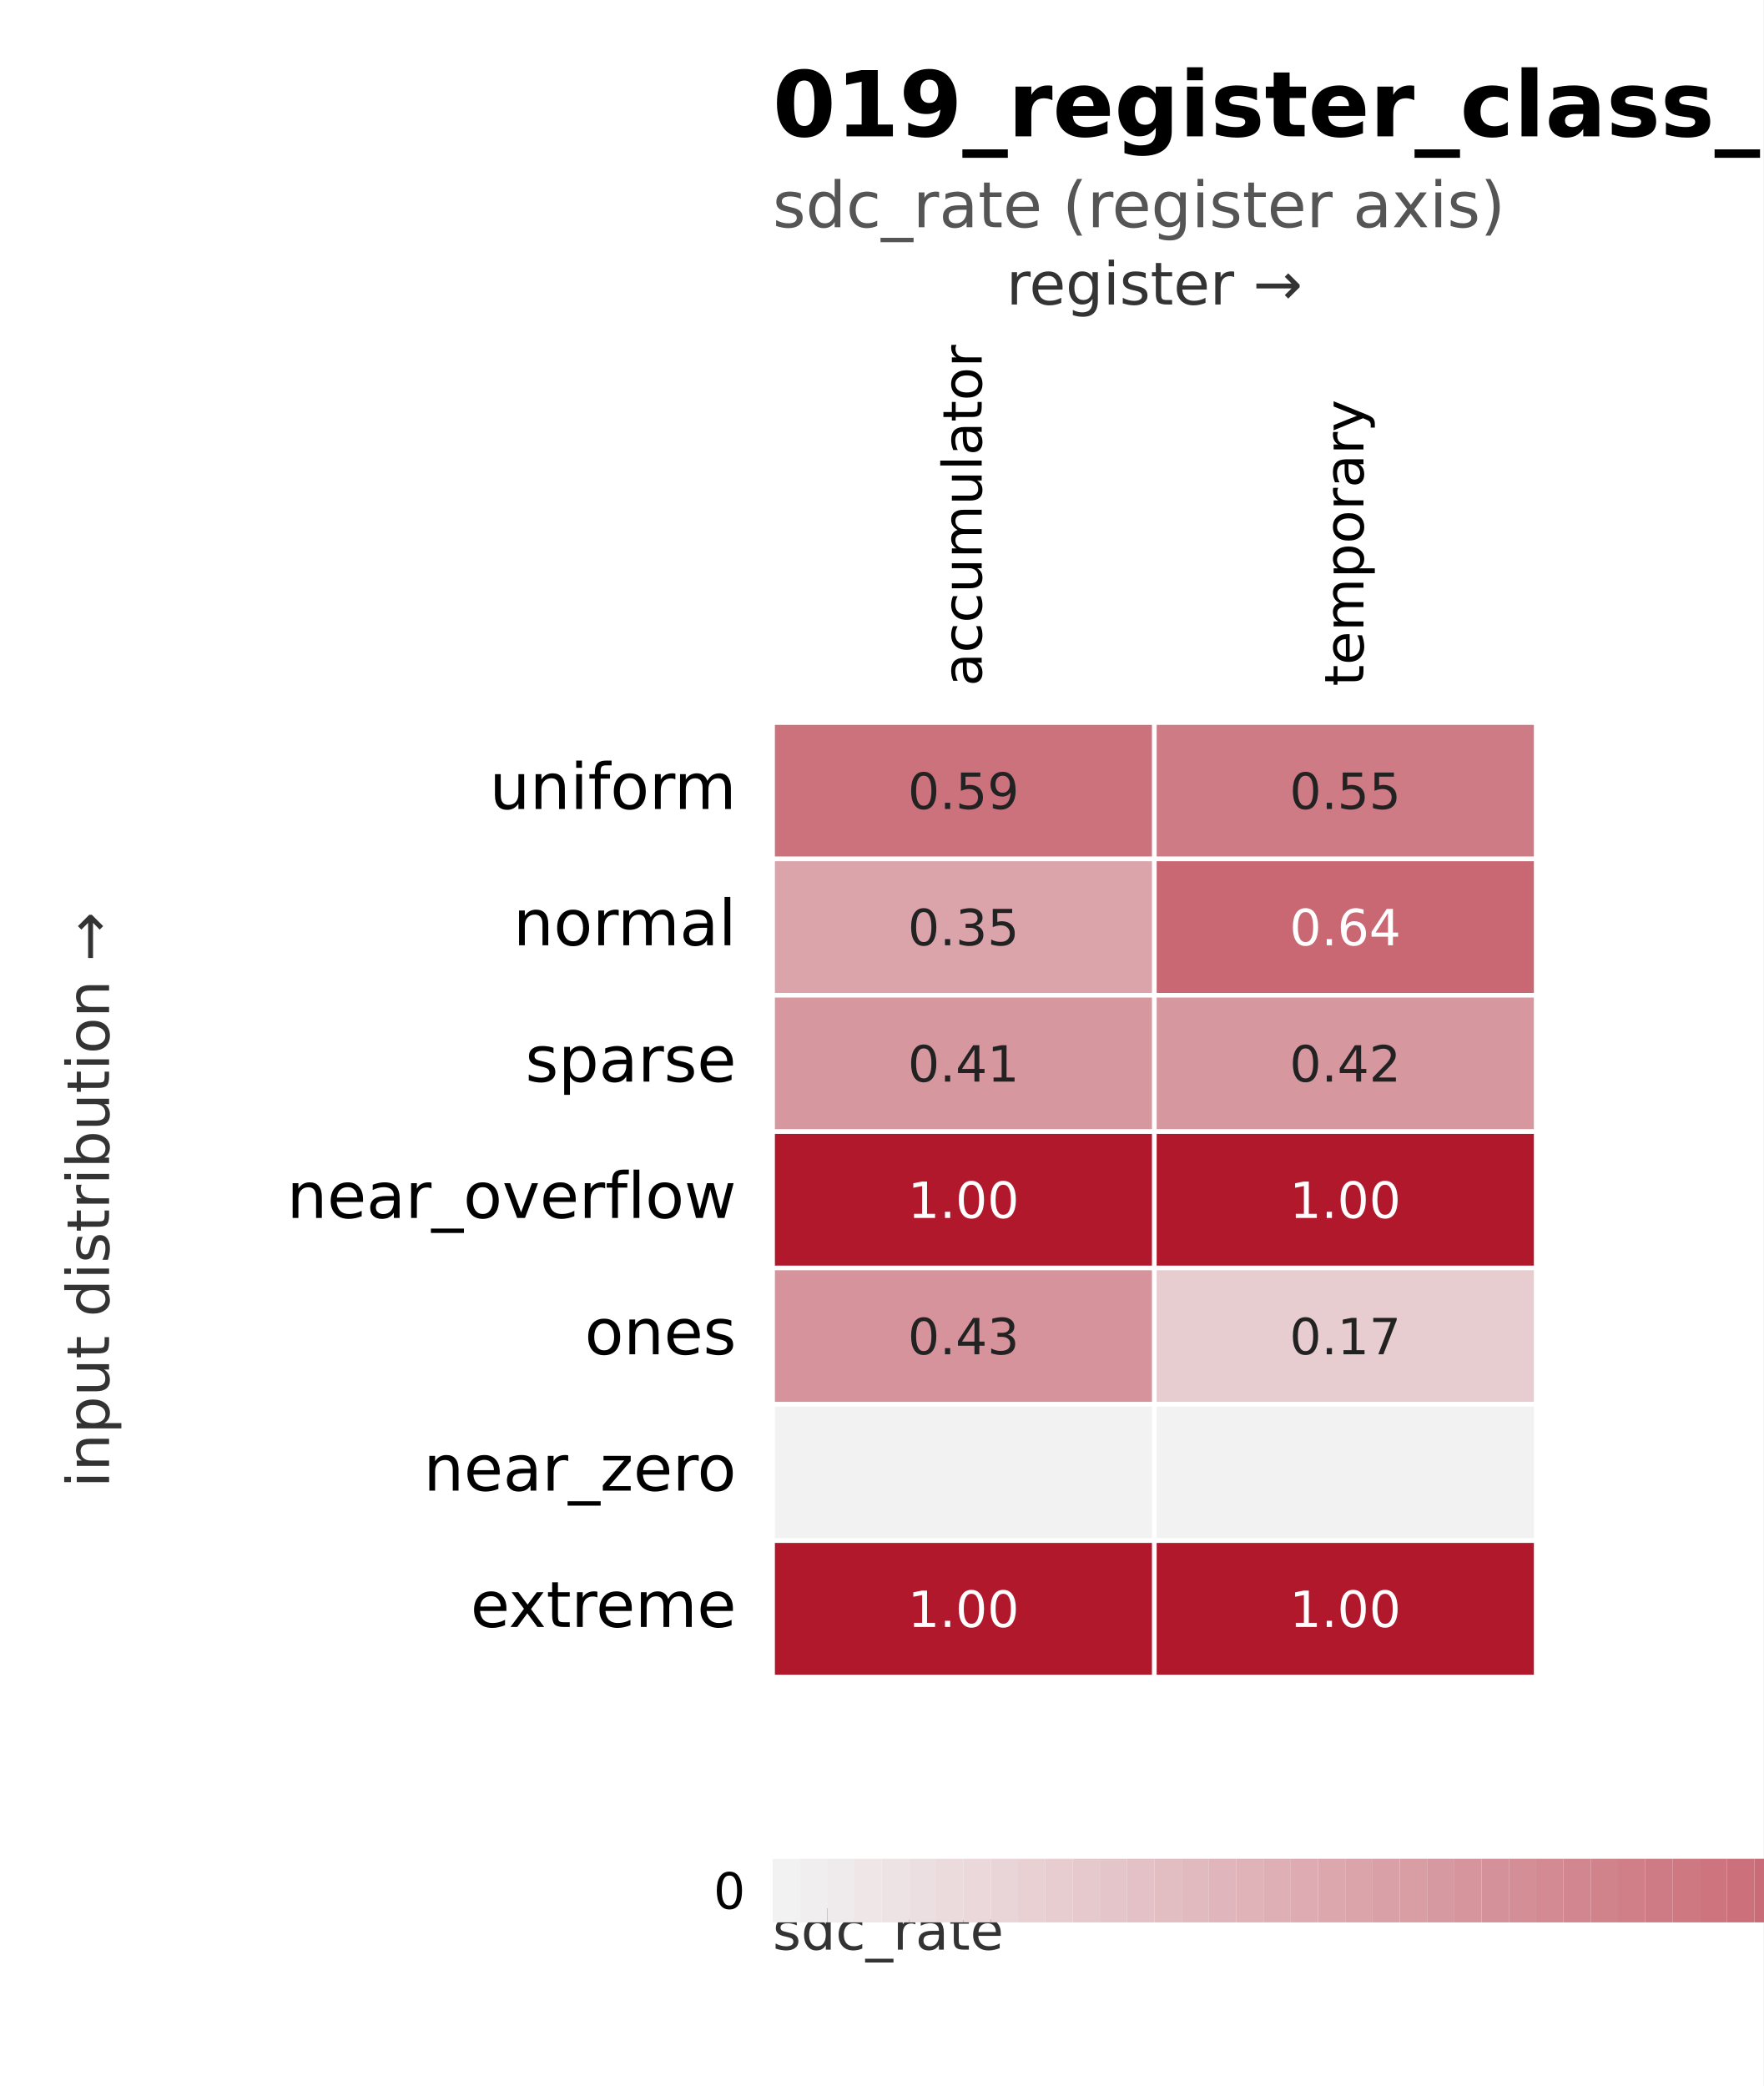
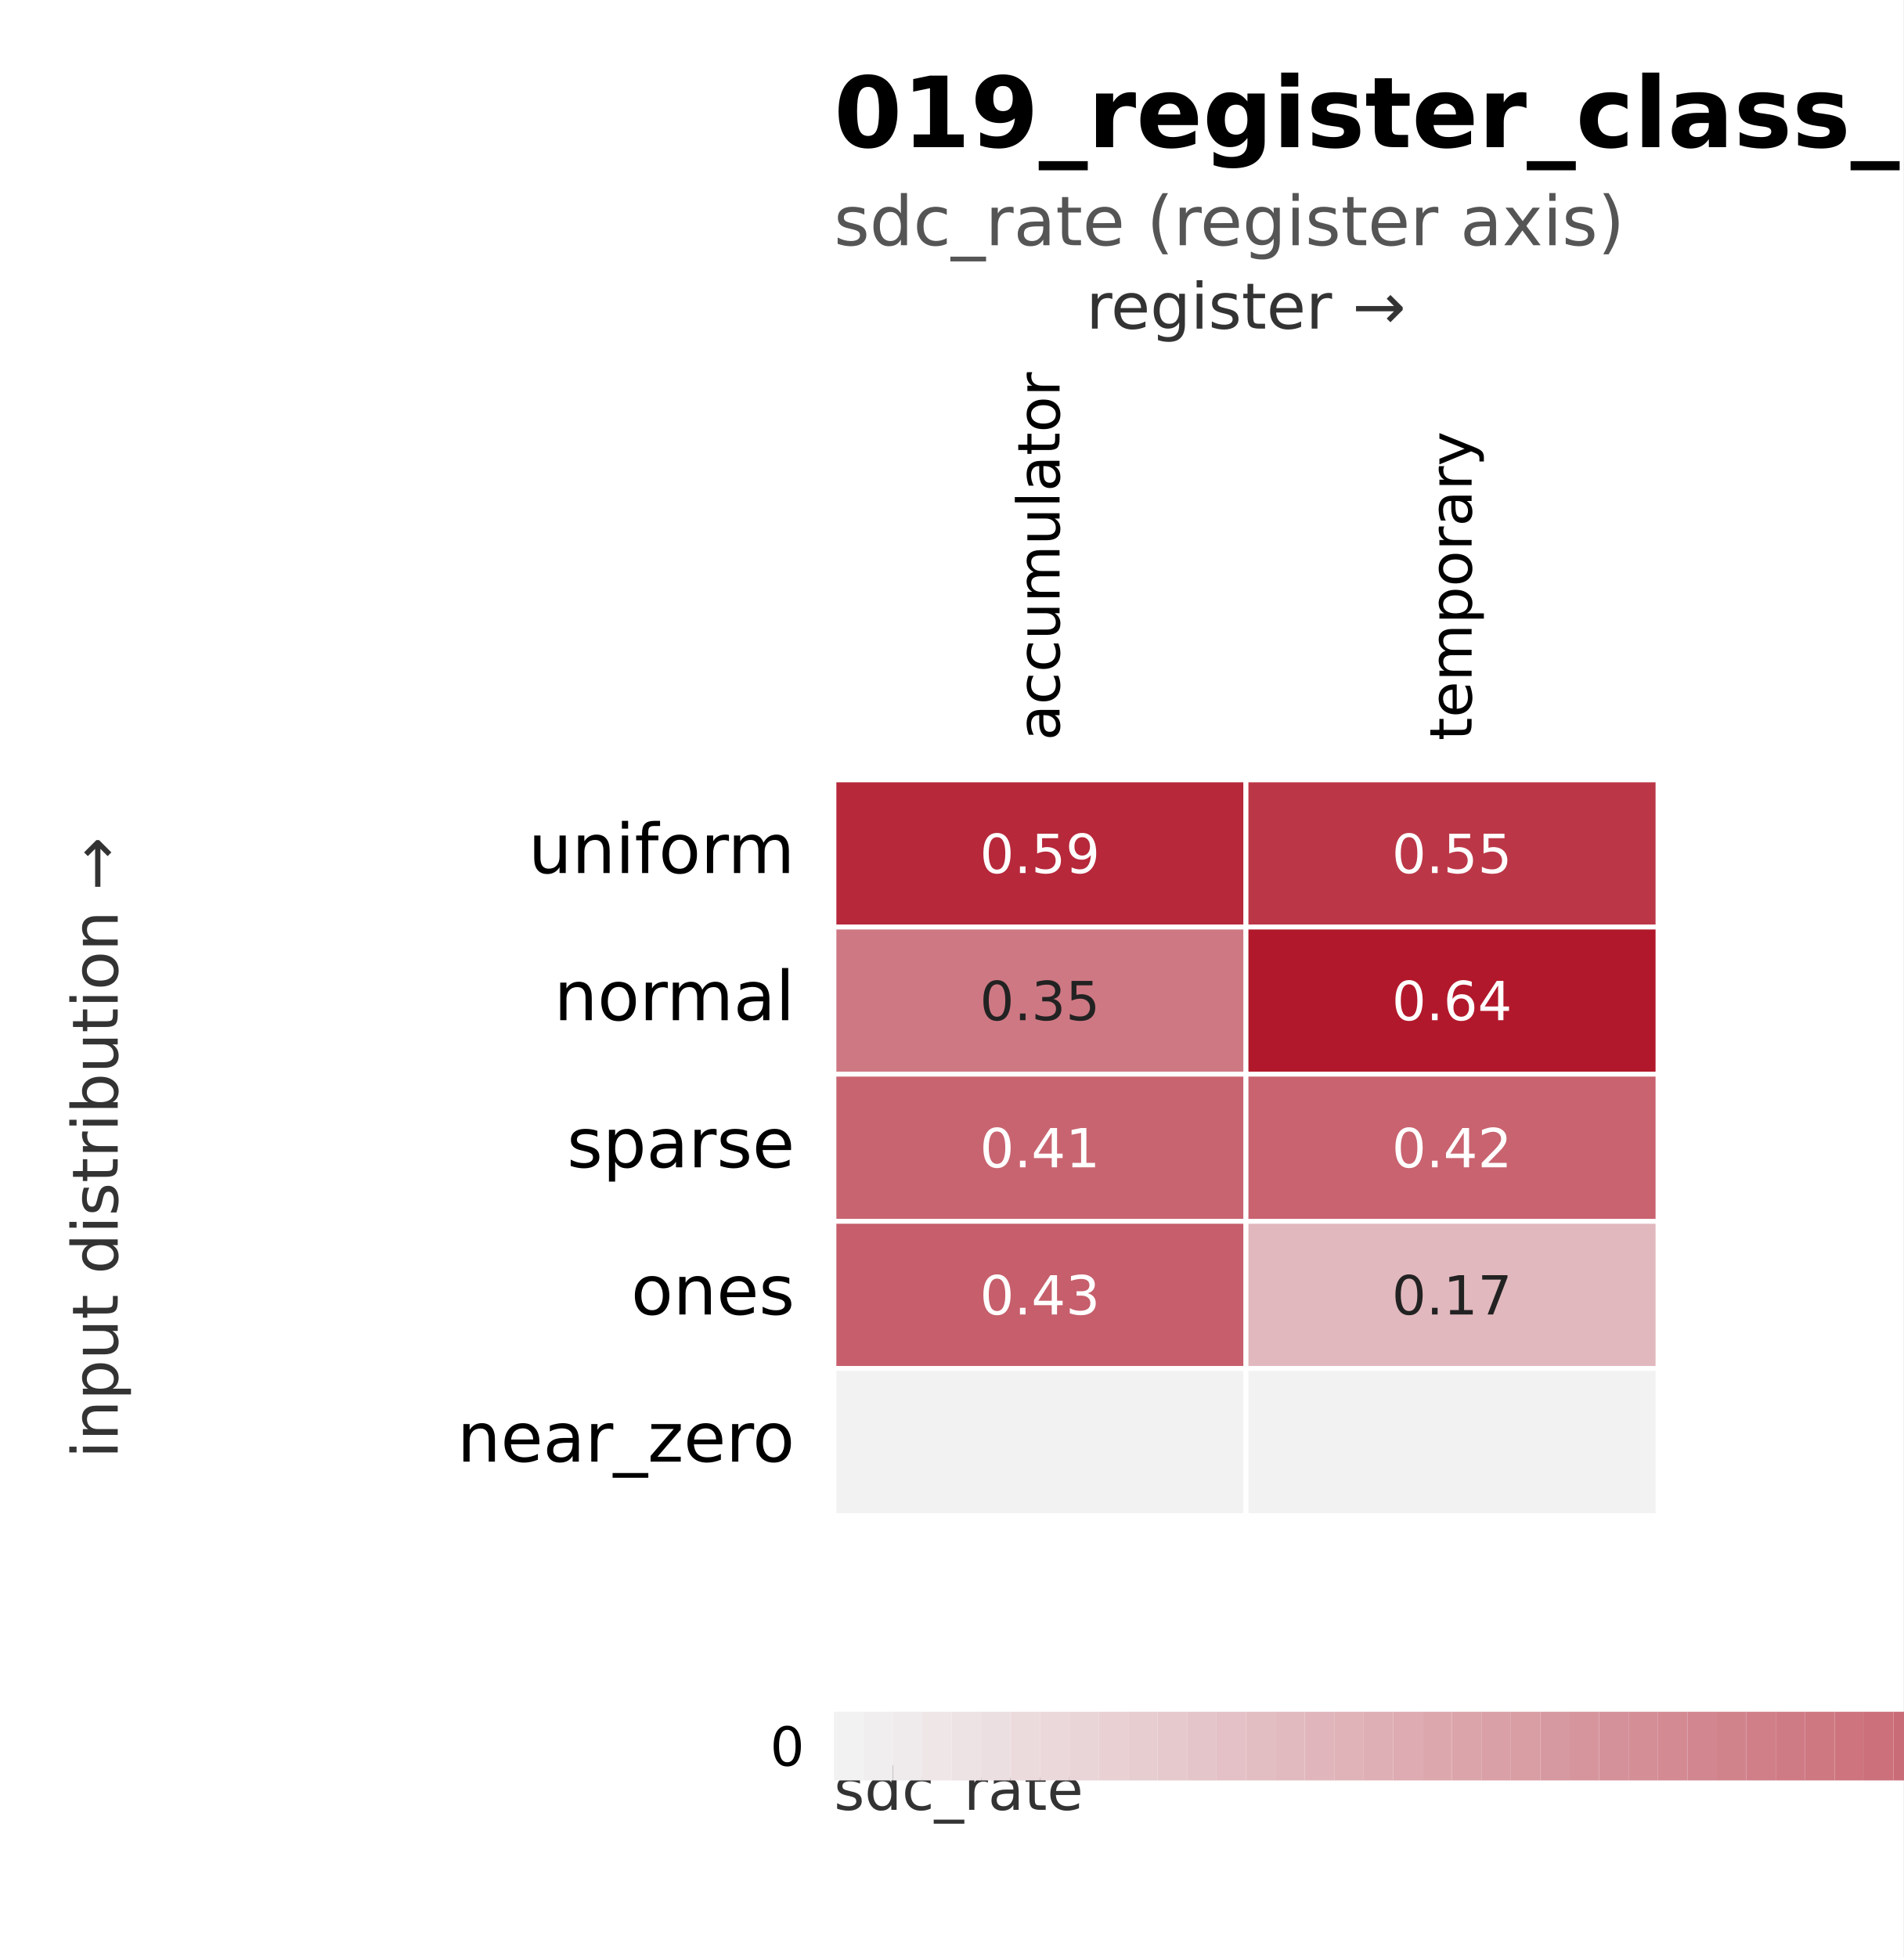
- <svg xmlns="http://www.w3.org/2000/svg" width="388" height="459" font-family="DejaVu Sans, Verdana, sans-serif">
+ <svg xmlns="http://www.w3.org/2000/svg" width="388" height="399" font-family="DejaVu Sans, Verdana, sans-serif">
  <rect width="100%" height="100%" fill="#ffffff" />
  <text x="170" y="30" font-size="20" font-weight="bold">019_register_class_gemm  [L2_1e-6]</text>
  <text x="170" y="50" font-size="14" fill="#555">sdc_rate  (register axis)</text>
  <text x="254" y="67" font-size="13" fill="#333" text-anchor="middle">register →</text>
  <text x="216" y="151" font-size="12" text-anchor="start" transform="rotate(-90 216 151)">accumulator</text>
  <text x="300" y="151" font-size="12" text-anchor="start" transform="rotate(-90 300 151)">temporary</text>
  <text x="162" y="178" font-size="14" text-anchor="end">uniform</text>
-   <rect x="170" y="159" width="84" height="30" fill="#cc727d" stroke="#ffffff" stroke-width="1" />
-   <text x="212" y="178" font-size="11" fill="#222222" text-anchor="middle">0.59</text>
-   <rect x="254" y="159" width="84" height="30" fill="#cf7b85" stroke="#ffffff" stroke-width="1" />
-   <text x="296" y="178" font-size="11" fill="#222222" text-anchor="middle">0.55</text>
+   <rect x="170" y="159" width="84" height="30" fill="#b6283a" stroke="#ffffff" stroke-width="1" />
+   <text x="212" y="178" font-size="11" fill="#ffffff" text-anchor="middle">0.59</text>
+   <rect x="254" y="159" width="84" height="30" fill="#bb3747" stroke="#ffffff" stroke-width="1" />
+   <text x="296" y="178" font-size="11" fill="#ffffff" text-anchor="middle">0.55</text>
  <text x="162" y="208" font-size="14" text-anchor="end">normal</text>
-   <rect x="170" y="189" width="84" height="30" fill="#dba4ab" stroke="#ffffff" stroke-width="1" />
+   <rect x="170" y="189" width="84" height="30" fill="#ce7883" stroke="#ffffff" stroke-width="1" />
  <text x="212" y="208" font-size="11" fill="#222222" text-anchor="middle">0.35</text>
-   <rect x="254" y="189" width="84" height="30" fill="#c96773" stroke="#ffffff" stroke-width="1" />
+   <rect x="254" y="189" width="84" height="30" fill="#b2182b" stroke="#ffffff" stroke-width="1" />
  <text x="296" y="208" font-size="11" fill="#ffffff" text-anchor="middle">0.64</text>
  <text x="162" y="238" font-size="14" text-anchor="end">sparse</text>
-   <rect x="170" y="219" width="84" height="30" fill="#d7979f" stroke="#ffffff" stroke-width="1" />
-   <text x="212" y="238" font-size="11" fill="#222222" text-anchor="middle">0.41</text>
-   <rect x="254" y="219" width="84" height="30" fill="#d7979f" stroke="#ffffff" stroke-width="1" />
-   <text x="296" y="238" font-size="11" fill="#222222" text-anchor="middle">0.42</text>
-   <text x="162" y="268" font-size="14" text-anchor="end">near_overflow</text>
-   <rect x="170" y="249" width="84" height="30" fill="#b2182b" stroke="#ffffff" stroke-width="1" />
-   <text x="212" y="268" font-size="11" fill="#ffffff" text-anchor="middle">1.00</text>
-   <rect x="254" y="249" width="84" height="30" fill="#b2182b" stroke="#ffffff" stroke-width="1" />
-   <text x="296" y="268" font-size="11" fill="#ffffff" text-anchor="middle">1.00</text>
-   <text x="162" y="298" font-size="14" text-anchor="end">ones</text>
-   <rect x="170" y="279" width="84" height="30" fill="#d6939c" stroke="#ffffff" stroke-width="1" />
-   <text x="212" y="298" font-size="11" fill="#222222" text-anchor="middle">0.43</text>
-   <rect x="254" y="279" width="84" height="30" fill="#e7cdd0" stroke="#ffffff" stroke-width="1" />
-   <text x="296" y="298" font-size="11" fill="#222222" text-anchor="middle">0.17</text>
-   <text x="162" y="328" font-size="14" text-anchor="end">near_zero</text>
-   <rect x="170" y="309" width="84" height="30" fill="#f2f2f2" stroke="#ffffff" stroke-width="1" />
-   <rect x="254" y="309" width="84" height="30" fill="#f2f2f2" stroke="#ffffff" stroke-width="1" />
-   <text x="162" y="358" font-size="14" text-anchor="end">extreme</text>
-   <rect x="170" y="339" width="84" height="30" fill="#b2182b" stroke="#ffffff" stroke-width="1" />
-   <text x="212" y="358" font-size="11" fill="#ffffff" text-anchor="middle">1.00</text>
-   <rect x="254" y="339" width="84" height="30" fill="#b2182b" stroke="#ffffff" stroke-width="1" />
-   <text x="296" y="358" font-size="11" fill="#ffffff" text-anchor="middle">1.00</text>
-   <text x="24" y="264" font-size="13" fill="#333" text-anchor="middle" transform="rotate(-90 24 264)">input distribution →</text>
-   <text x="170" y="429" font-size="12" fill="#333">sdc_rate</text>
-   <text x="164" y="420" font-size="11" text-anchor="end">0</text>
-   <rect x="170" y="409" width="6" height="14" fill="#f2f2f2" />
-   <rect x="176" y="409" width="6" height="14" fill="#f0eeee" />
-   <rect x="182" y="409" width="6" height="14" fill="#efeaeb" />
-   <rect x="188" y="409" width="6" height="14" fill="#eee6e7" />
-   <rect x="194" y="409" width="6" height="14" fill="#ede3e4" />
-   <rect x="200" y="409" width="6" height="14" fill="#ecdfe1" />
-   <rect x="206" y="409" width="6" height="14" fill="#ebdbdd" />
-   <rect x="212" y="409" width="6" height="14" fill="#ead8da" />
-   <rect x="218" y="409" width="6" height="14" fill="#e9d4d7" />
-   <rect x="224" y="409" width="6" height="14" fill="#e8d0d3" />
-   <rect x="230" y="409" width="6" height="14" fill="#e7cdd0" />
-   <rect x="236" y="409" width="6" height="14" fill="#e6c9cc" />
-   <rect x="242" y="409" width="6" height="14" fill="#e4c5c9" />
-   <rect x="248" y="409" width="6" height="14" fill="#e3c1c6" />
-   <rect x="254" y="409" width="6" height="14" fill="#e2bec2" />
-   <rect x="260" y="409" width="6" height="14" fill="#e1babf" />
-   <rect x="266" y="409" width="6" height="14" fill="#e0b6bc" />
-   <rect x="272" y="409" width="6" height="14" fill="#dfb3b8" />
-   <rect x="278" y="409" width="6" height="14" fill="#deafb5" />
-   <rect x="284" y="409" width="6" height="14" fill="#ddabb1" />
-   <rect x="290" y="409" width="6" height="14" fill="#dca8ae" />
-   <rect x="296" y="409" width="6" height="14" fill="#dba4ab" />
-   <rect x="302" y="409" width="6" height="14" fill="#daa0a7" />
-   <rect x="308" y="409" width="6" height="14" fill="#d99da4" />
-   <rect x="314" y="409" width="6" height="14" fill="#d799a1" />
-   <rect x="320" y="409" width="6" height="14" fill="#d6959d" />
-   <rect x="326" y="409" width="6" height="14" fill="#d5919a" />
-   <rect x="332" y="409" width="6" height="14" fill="#d48e96" />
-   <rect x="338" y="409" width="6" height="14" fill="#d38a93" />
-   <rect x="344" y="409" width="6" height="14" fill="#d28690" />
-   <rect x="350" y="409" width="6" height="14" fill="#d1838c" />
-   <rect x="356" y="409" width="6" height="14" fill="#d07f89" />
-   <rect x="362" y="409" width="6" height="14" fill="#cf7b86" />
-   <rect x="368" y="409" width="6" height="14" fill="#ce7882" />
-   <rect x="374" y="409" width="6" height="14" fill="#cd747f" />
-   <rect x="380" y="409" width="6" height="14" fill="#cc707b" />
-   <rect x="386" y="409" width="6" height="14" fill="#ca6c78" />
-   <rect x="392" y="409" width="6" height="14" fill="#c96975" />
-   <rect x="398" y="409" width="6" height="14" fill="#c86571" />
-   <rect x="404" y="409" width="6" height="14" fill="#c7616e" />
-   <rect x="410" y="409" width="6" height="14" fill="#c65e6b" />
-   <rect x="416" y="409" width="6" height="14" fill="#c55a67" />
-   <rect x="422" y="409" width="6" height="14" fill="#c45664" />
-   <rect x="428" y="409" width="6" height="14" fill="#c35360" />
-   <rect x="434" y="409" width="6" height="14" fill="#c24f5d" />
-   <rect x="440" y="409" width="6" height="14" fill="#c14b5a" />
-   <rect x="446" y="409" width="6" height="14" fill="#c04856" />
-   <rect x="452" y="409" width="6" height="14" fill="#bf4453" />
-   <rect x="458" y="409" width="6" height="14" fill="#bd4050" />
-   <rect x="464" y="409" width="6" height="14" fill="#bc3c4c" />
-   <rect x="470" y="409" width="6" height="14" fill="#bb3949" />
-   <rect x="476" y="409" width="6" height="14" fill="#ba3545" />
-   <rect x="482" y="409" width="6" height="14" fill="#b93142" />
-   <rect x="488" y="409" width="6" height="14" fill="#b82e3f" />
-   <rect x="494" y="409" width="6" height="14" fill="#b72a3b" />
-   <rect x="500" y="409" width="6" height="14" fill="#b62638" />
-   <rect x="506" y="409" width="6" height="14" fill="#b52335" />
-   <rect x="512" y="409" width="6" height="14" fill="#b41f31" />
-   <rect x="518" y="409" width="6" height="14" fill="#b31b2e" />
-   <rect x="524" y="409" width="6" height="14" fill="#b2182b" />
-   <text x="536" y="420" font-size="11">1</text>
+   <rect x="170" y="219" width="84" height="30" fill="#c86470" stroke="#ffffff" stroke-width="1" />
+   <text x="212" y="238" font-size="11" fill="#ffffff" text-anchor="middle">0.41</text>
+   <rect x="254" y="219" width="84" height="30" fill="#c8636f" stroke="#ffffff" stroke-width="1" />
+   <text x="296" y="238" font-size="11" fill="#ffffff" text-anchor="middle">0.42</text>
+   <text x="162" y="268" font-size="14" text-anchor="end">ones</text>
+   <rect x="170" y="249" width="84" height="30" fill="#c65e6b" stroke="#ffffff" stroke-width="1" />
+   <text x="212" y="268" font-size="11" fill="#ffffff" text-anchor="middle">0.43</text>
+   <rect x="254" y="249" width="84" height="30" fill="#e1b8bd" stroke="#ffffff" stroke-width="1" />
+   <text x="296" y="268" font-size="11" fill="#222222" text-anchor="middle">0.17</text>
+   <text x="162" y="298" font-size="14" text-anchor="end">near_zero</text>
+   <rect x="170" y="279" width="84" height="30" fill="#f2f2f2" stroke="#ffffff" stroke-width="1" />
+   <rect x="254" y="279" width="84" height="30" fill="#f2f2f2" stroke="#ffffff" stroke-width="1" />
+   <text x="24" y="234" font-size="13" fill="#333" text-anchor="middle" transform="rotate(-90 24 234)">input distribution →</text>
+   <text x="170" y="369" font-size="12" fill="#333">sdc_rate</text>
+   <text x="164" y="360" font-size="11" text-anchor="end">0</text>
+   <rect x="170" y="349" width="6" height="14" fill="#f2f2f2" />
+   <rect x="176" y="349" width="6" height="14" fill="#f0eeee" />
+   <rect x="182" y="349" width="6" height="14" fill="#efeaeb" />
+   <rect x="188" y="349" width="6" height="14" fill="#eee6e7" />
+   <rect x="194" y="349" width="6" height="14" fill="#ede3e4" />
+   <rect x="200" y="349" width="6" height="14" fill="#ecdfe1" />
+   <rect x="206" y="349" width="6" height="14" fill="#ebdbdd" />
+   <rect x="212" y="349" width="6" height="14" fill="#ead8da" />
+   <rect x="218" y="349" width="6" height="14" fill="#e9d4d7" />
+   <rect x="224" y="349" width="6" height="14" fill="#e8d0d3" />
+   <rect x="230" y="349" width="6" height="14" fill="#e7cdd0" />
+   <rect x="236" y="349" width="6" height="14" fill="#e6c9cc" />
+   <rect x="242" y="349" width="6" height="14" fill="#e4c5c9" />
+   <rect x="248" y="349" width="6" height="14" fill="#e3c1c6" />
+   <rect x="254" y="349" width="6" height="14" fill="#e2bec2" />
+   <rect x="260" y="349" width="6" height="14" fill="#e1babf" />
+   <rect x="266" y="349" width="6" height="14" fill="#e0b6bc" />
+   <rect x="272" y="349" width="6" height="14" fill="#dfb3b8" />
+   <rect x="278" y="349" width="6" height="14" fill="#deafb5" />
+   <rect x="284" y="349" width="6" height="14" fill="#ddabb1" />
+   <rect x="290" y="349" width="6" height="14" fill="#dca8ae" />
+   <rect x="296" y="349" width="6" height="14" fill="#dba4ab" />
+   <rect x="302" y="349" width="6" height="14" fill="#daa0a7" />
+   <rect x="308" y="349" width="6" height="14" fill="#d99da4" />
+   <rect x="314" y="349" width="6" height="14" fill="#d799a1" />
+   <rect x="320" y="349" width="6" height="14" fill="#d6959d" />
+   <rect x="326" y="349" width="6" height="14" fill="#d5919a" />
+   <rect x="332" y="349" width="6" height="14" fill="#d48e96" />
+   <rect x="338" y="349" width="6" height="14" fill="#d38a93" />
+   <rect x="344" y="349" width="6" height="14" fill="#d28690" />
+   <rect x="350" y="349" width="6" height="14" fill="#d1838c" />
+   <rect x="356" y="349" width="6" height="14" fill="#d07f89" />
+   <rect x="362" y="349" width="6" height="14" fill="#cf7b86" />
+   <rect x="368" y="349" width="6" height="14" fill="#ce7882" />
+   <rect x="374" y="349" width="6" height="14" fill="#cd747f" />
+   <rect x="380" y="349" width="6" height="14" fill="#cc707b" />
+   <rect x="386" y="349" width="6" height="14" fill="#ca6c78" />
+   <rect x="392" y="349" width="6" height="14" fill="#c96975" />
+   <rect x="398" y="349" width="6" height="14" fill="#c86571" />
+   <rect x="404" y="349" width="6" height="14" fill="#c7616e" />
+   <rect x="410" y="349" width="6" height="14" fill="#c65e6b" />
+   <rect x="416" y="349" width="6" height="14" fill="#c55a67" />
+   <rect x="422" y="349" width="6" height="14" fill="#c45664" />
+   <rect x="428" y="349" width="6" height="14" fill="#c35360" />
+   <rect x="434" y="349" width="6" height="14" fill="#c24f5d" />
+   <rect x="440" y="349" width="6" height="14" fill="#c14b5a" />
+   <rect x="446" y="349" width="6" height="14" fill="#c04856" />
+   <rect x="452" y="349" width="6" height="14" fill="#bf4453" />
+   <rect x="458" y="349" width="6" height="14" fill="#bd4050" />
+   <rect x="464" y="349" width="6" height="14" fill="#bc3c4c" />
+   <rect x="470" y="349" width="6" height="14" fill="#bb3949" />
+   <rect x="476" y="349" width="6" height="14" fill="#ba3545" />
+   <rect x="482" y="349" width="6" height="14" fill="#b93142" />
+   <rect x="488" y="349" width="6" height="14" fill="#b82e3f" />
+   <rect x="494" y="349" width="6" height="14" fill="#b72a3b" />
+   <rect x="500" y="349" width="6" height="14" fill="#b62638" />
+   <rect x="506" y="349" width="6" height="14" fill="#b52335" />
+   <rect x="512" y="349" width="6" height="14" fill="#b41f31" />
+   <rect x="518" y="349" width="6" height="14" fill="#b31b2e" />
+   <rect x="524" y="349" width="6" height="14" fill="#b2182b" />
+   <text x="536" y="360" font-size="11">0.636</text>
</svg>
